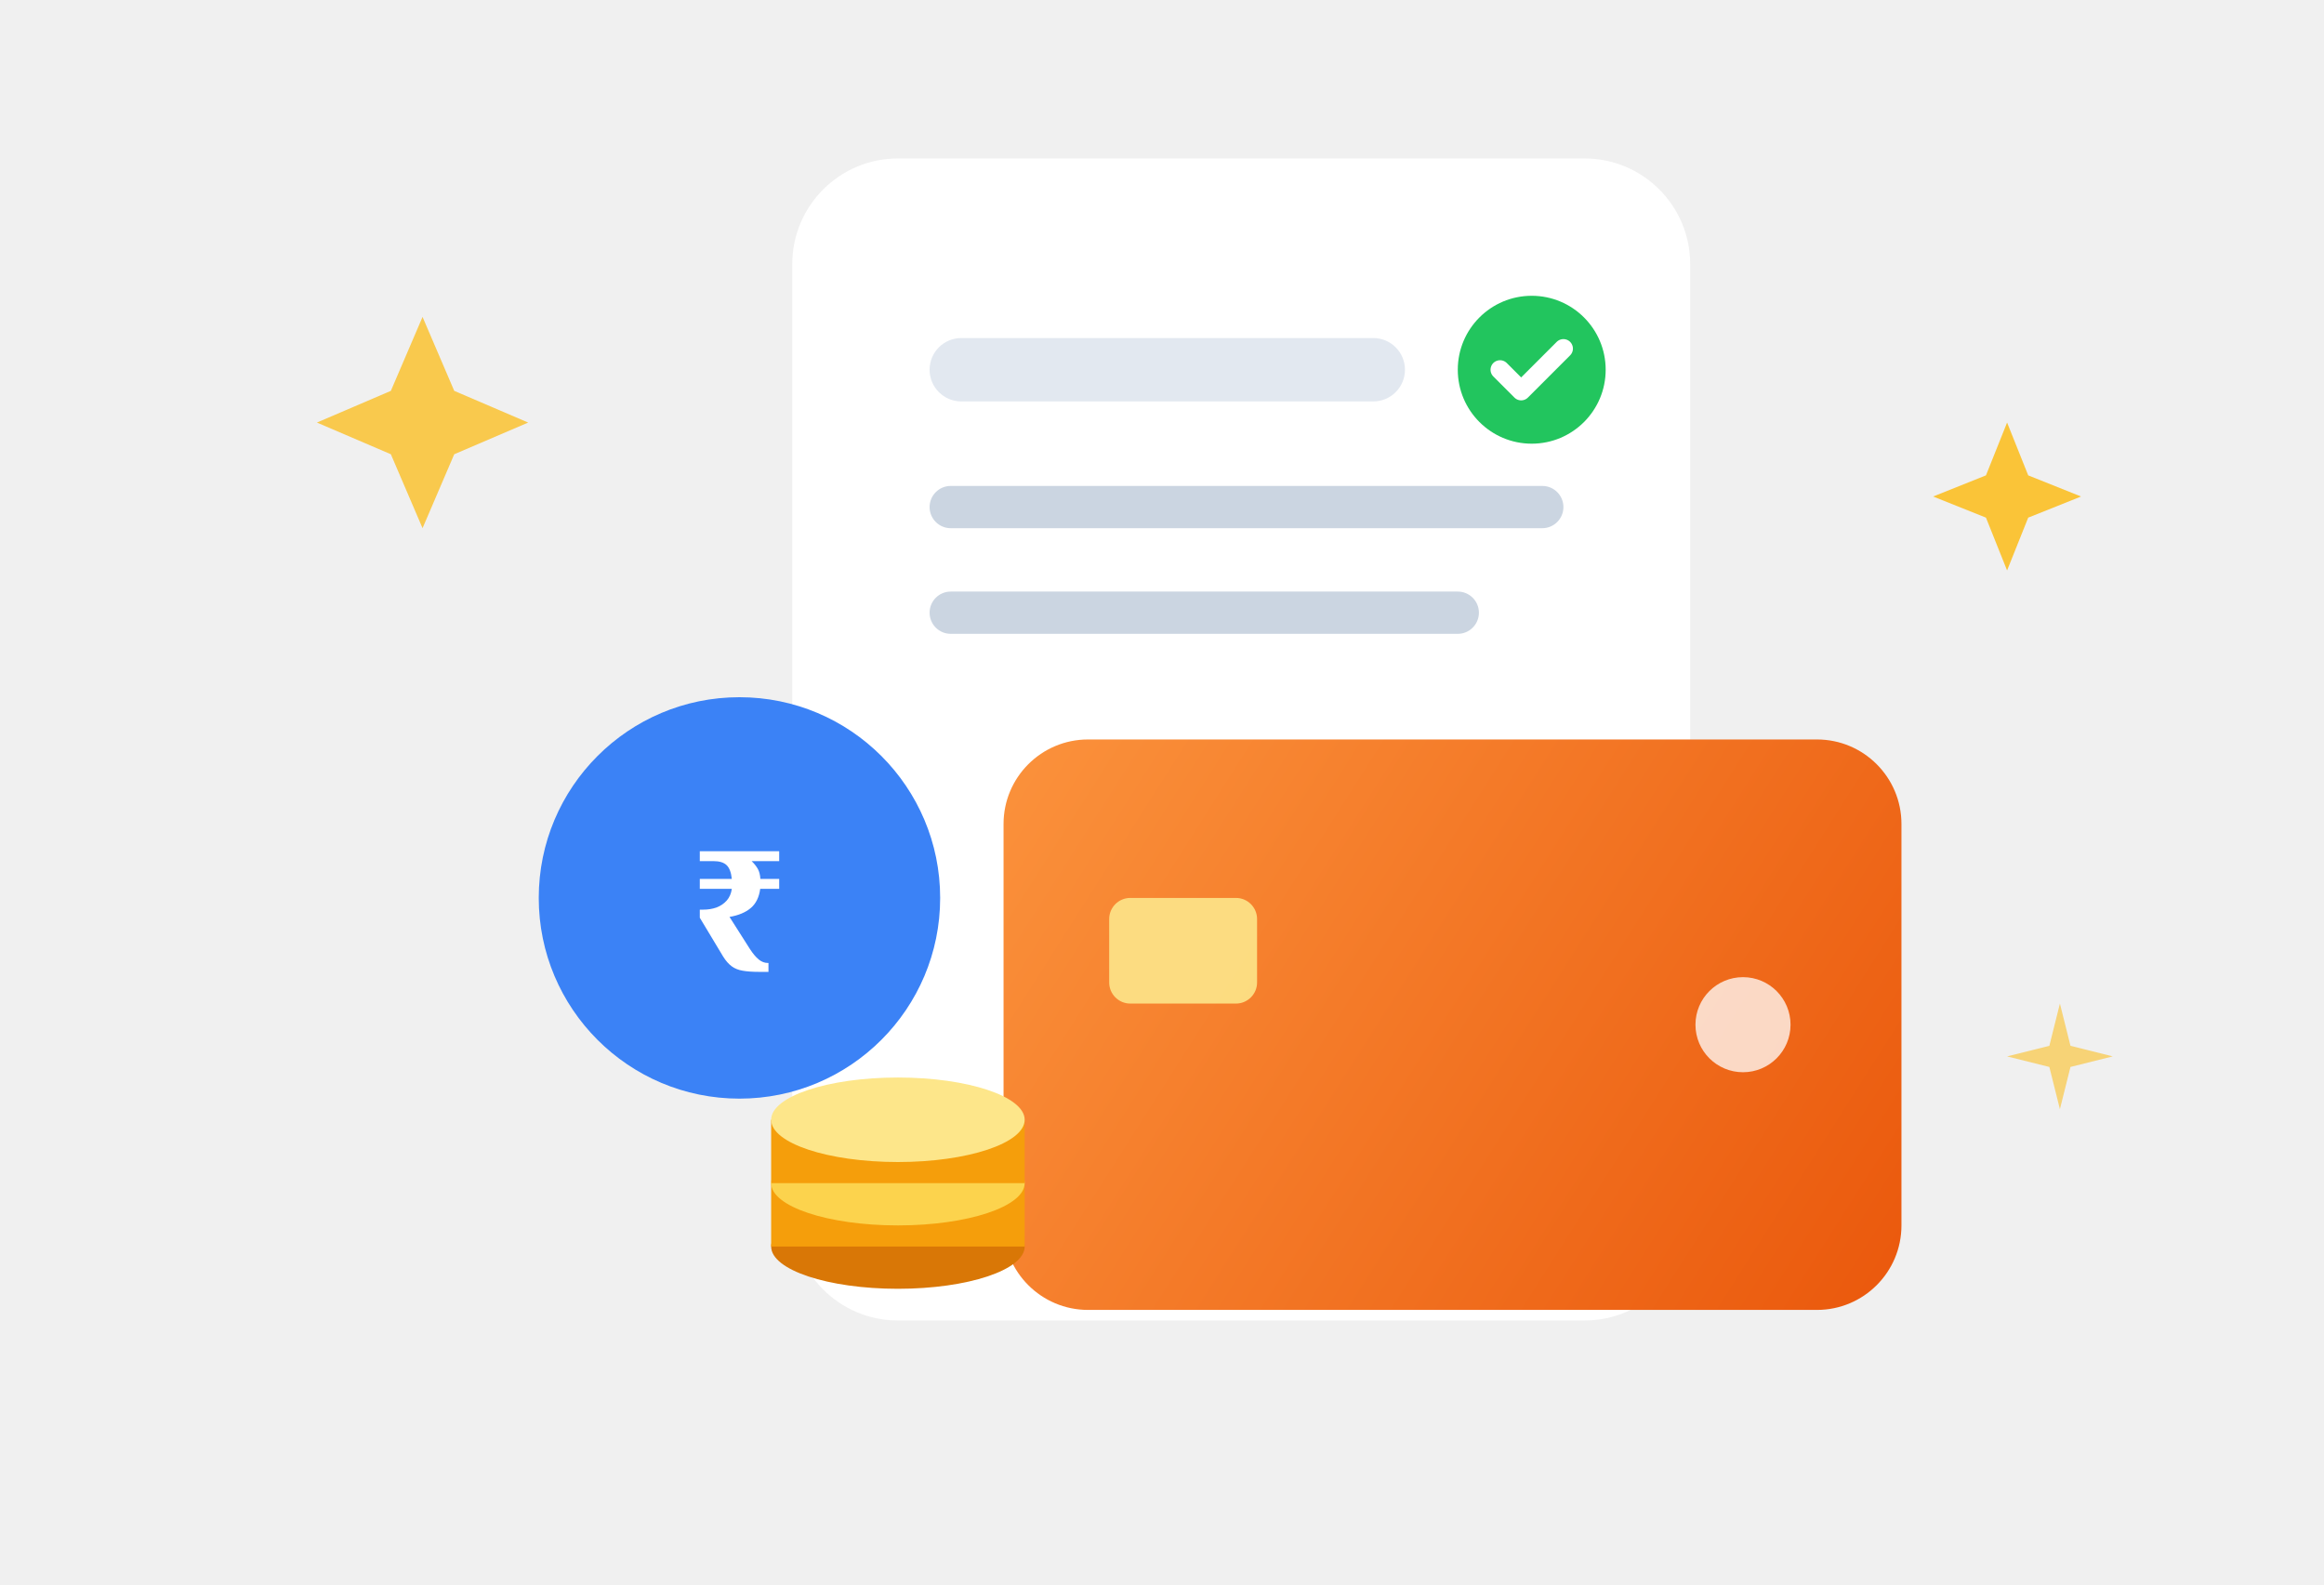
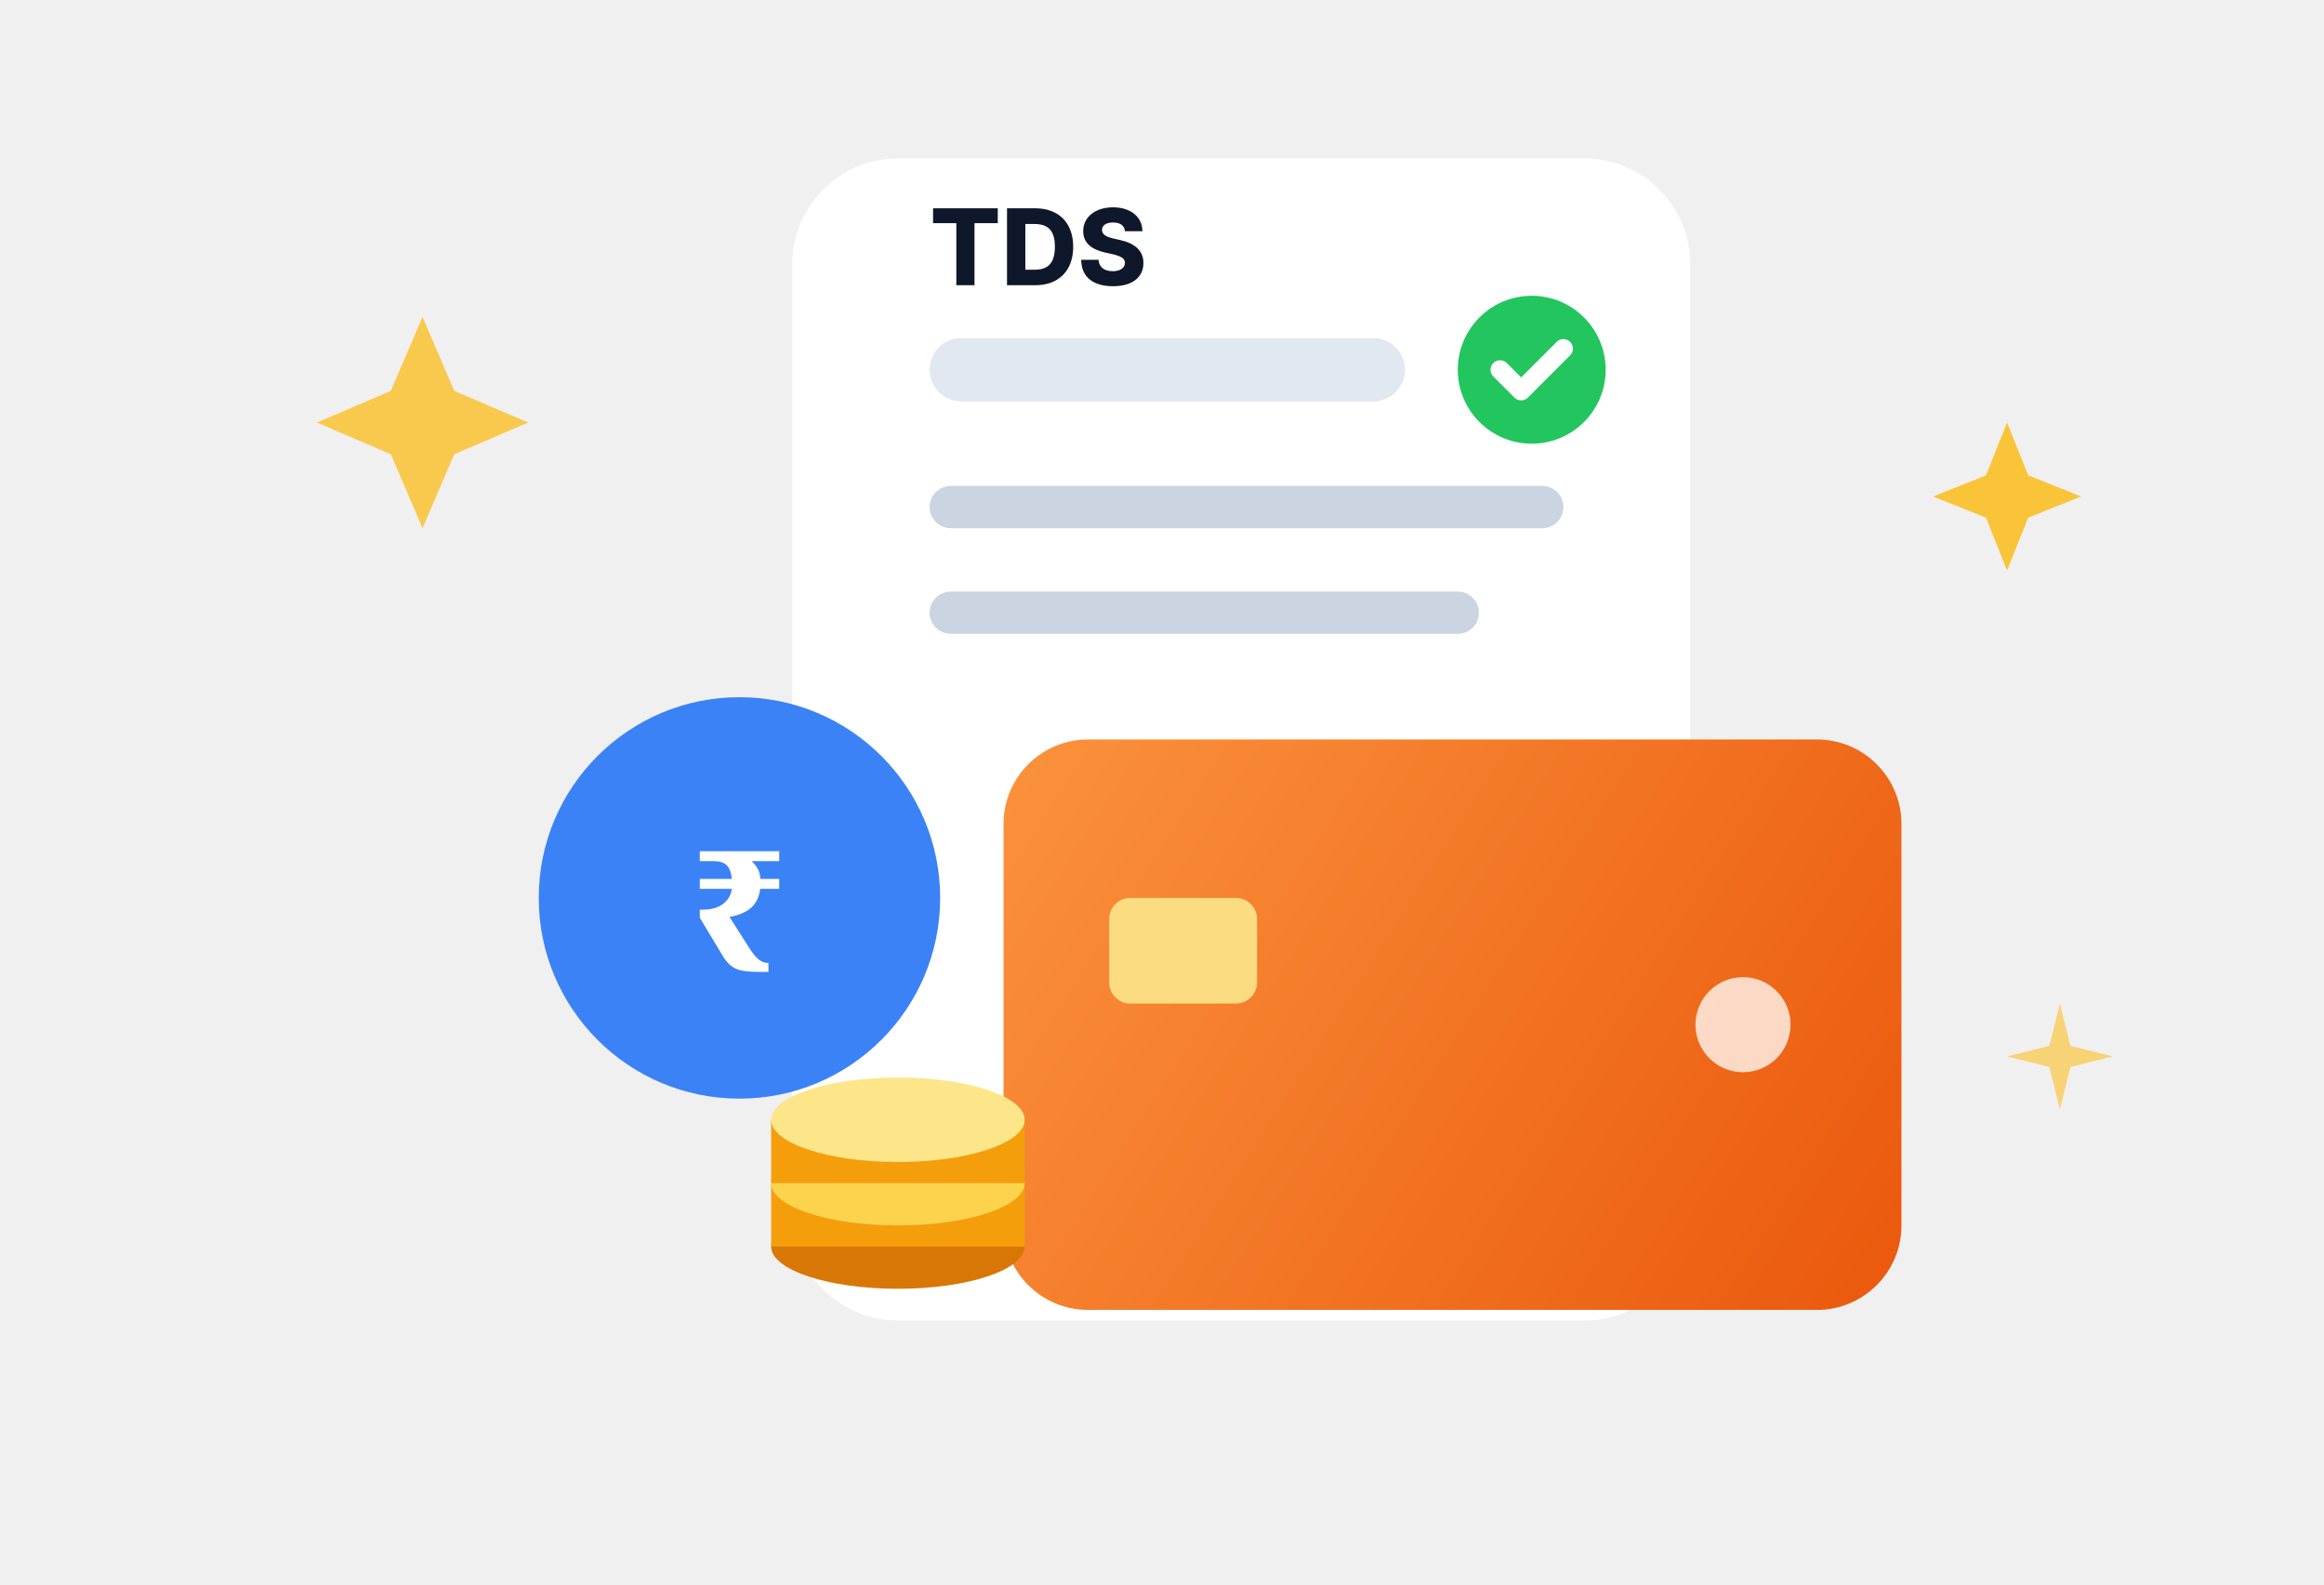
<svg xmlns="http://www.w3.org/2000/svg" width="220" height="150" viewBox="0 0 220 150" fill="none">
  <path d="M40 30L43 37L50 40L43 43L40 50L37 43L30 40L37 37Z" fill="#FBBF24" opacity="0.8" />
  <path d="M190 40L192 45L197 47L192 49L190 54L188 49L183 47L188 45Z" fill="#FBBF24" opacity="0.9" />
  <path d="M195 95L196 99L200 100L196 101L195 105L194 101L190 100L194 99Z" fill="#FBBF24" opacity="0.6" />
  <rect x="75" y="15" width="85" height="110" rx="10" fill="#FFFFFF" />
+   <text x="88" y="27" fill="#0F172A" font-size="10" font-weight="800" font-family="system-ui, -apple-system, sans-serif">TDS</text>
  <rect x="88" y="32" width="45" height="6" rx="3" fill="#E2E8F0" />
  <rect x="88" y="46" width="60" height="4" rx="2" fill="#CBD5E1" />
  <rect x="88" y="56" width="52" height="4" rx="2" fill="#CBD5E1" />
  <circle cx="145" cy="35" r="7" fill="#22C55E" />
  <polyline points="142,35 144,37 148,33" stroke="#FFFFFF" stroke-width="1.8" stroke-linecap="round" stroke-linejoin="round" />
  <circle cx="70" cy="85" r="19" fill="#3B82F6" />
  <text x="70" y="92" fill="#FFFFFF" font-size="16" font-weight="bold" text-anchor="middle">₹</text>
  <rect x="95" y="70" width="85" height="54" rx="8" fill="url(#cardGrad)" />
  <rect x="105" y="85" width="14" height="10" rx="2" fill="#FDE68A" opacity="0.9" />
  <circle cx="165" cy="97" r="4.5" fill="#FFFFFF" opacity="0.75" />
  <ellipse cx="85" cy="118" rx="12" ry="4" fill="#D97706" />
  <rect x="73" y="112" width="24" height="6" fill="#F59E0B" />
  <ellipse cx="85" cy="112" rx="12" ry="4" fill="#FCD34D" />
  <rect x="73" y="106" width="24" height="6" fill="#F59E0B" />
  <ellipse cx="85" cy="106" rx="12" ry="4" fill="#FDE68A" />
  <defs>
    <linearGradient id="cardGrad" x1="95" y1="70" x2="180" y2="124" gradientUnits="userSpaceOnUse">
      <stop stop-color="#FB923C" />
      <stop offset="1" stop-color="#EA580C" />
    </linearGradient>
  </defs>
</svg>
